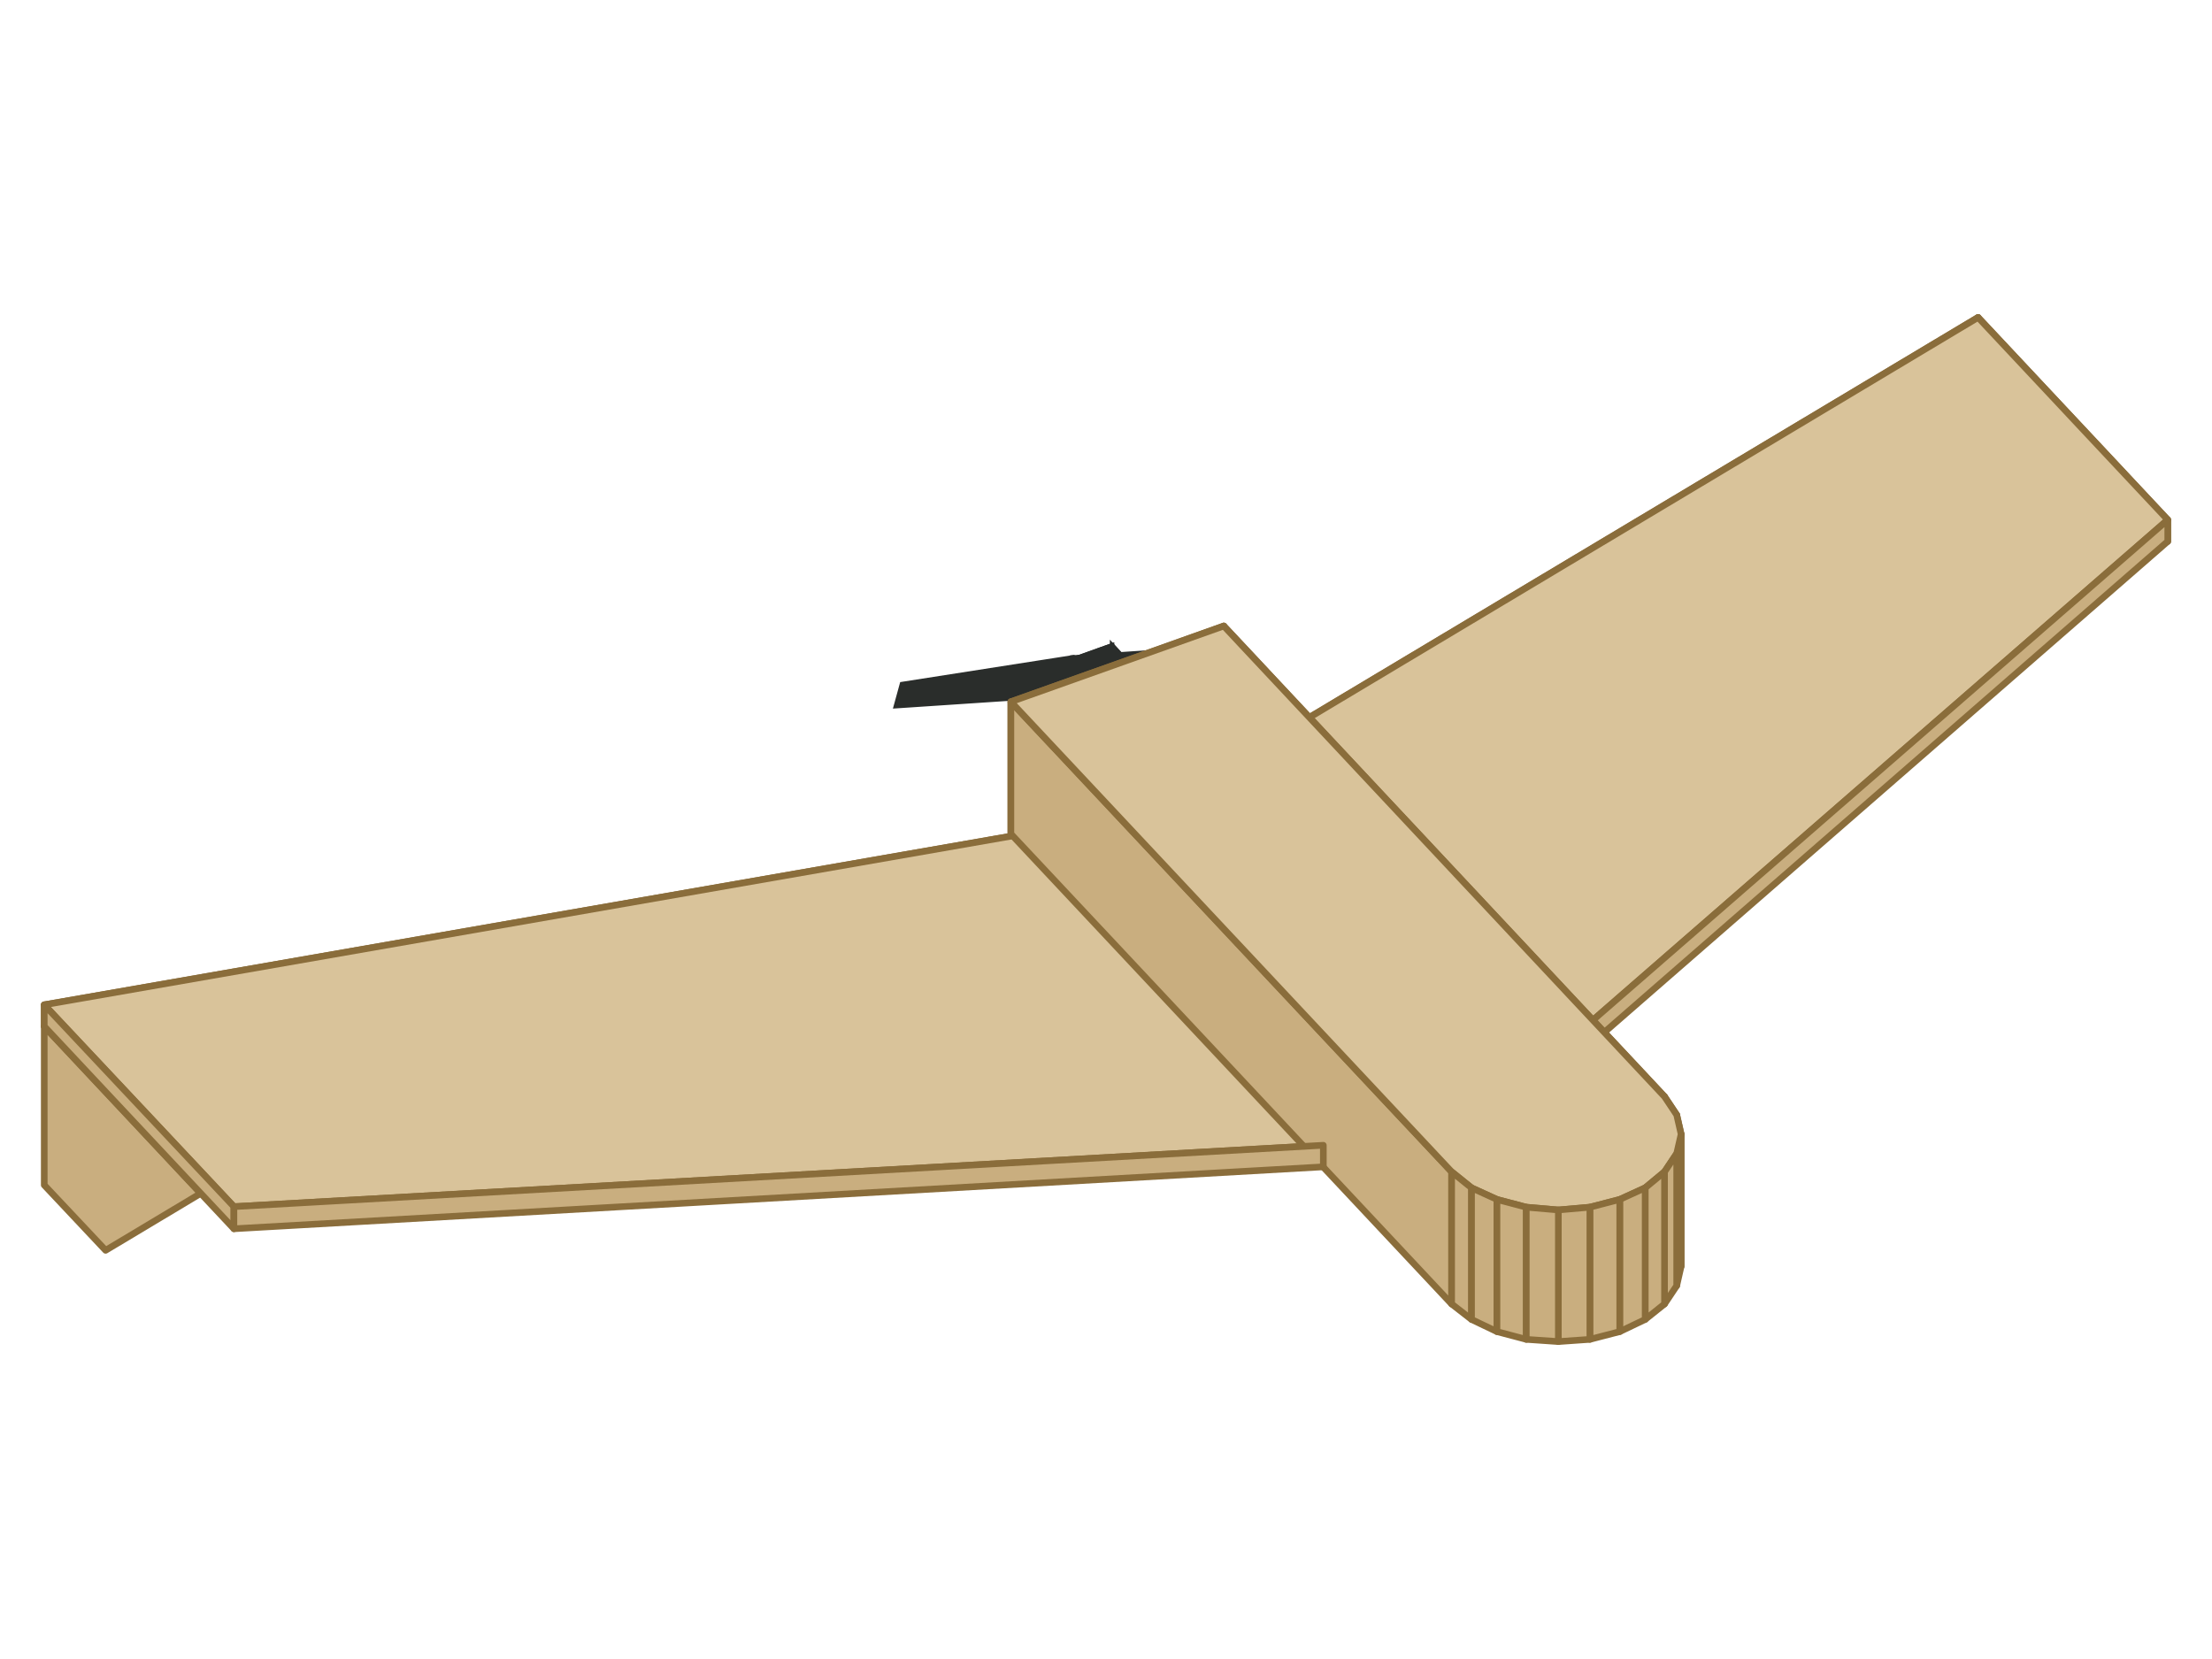
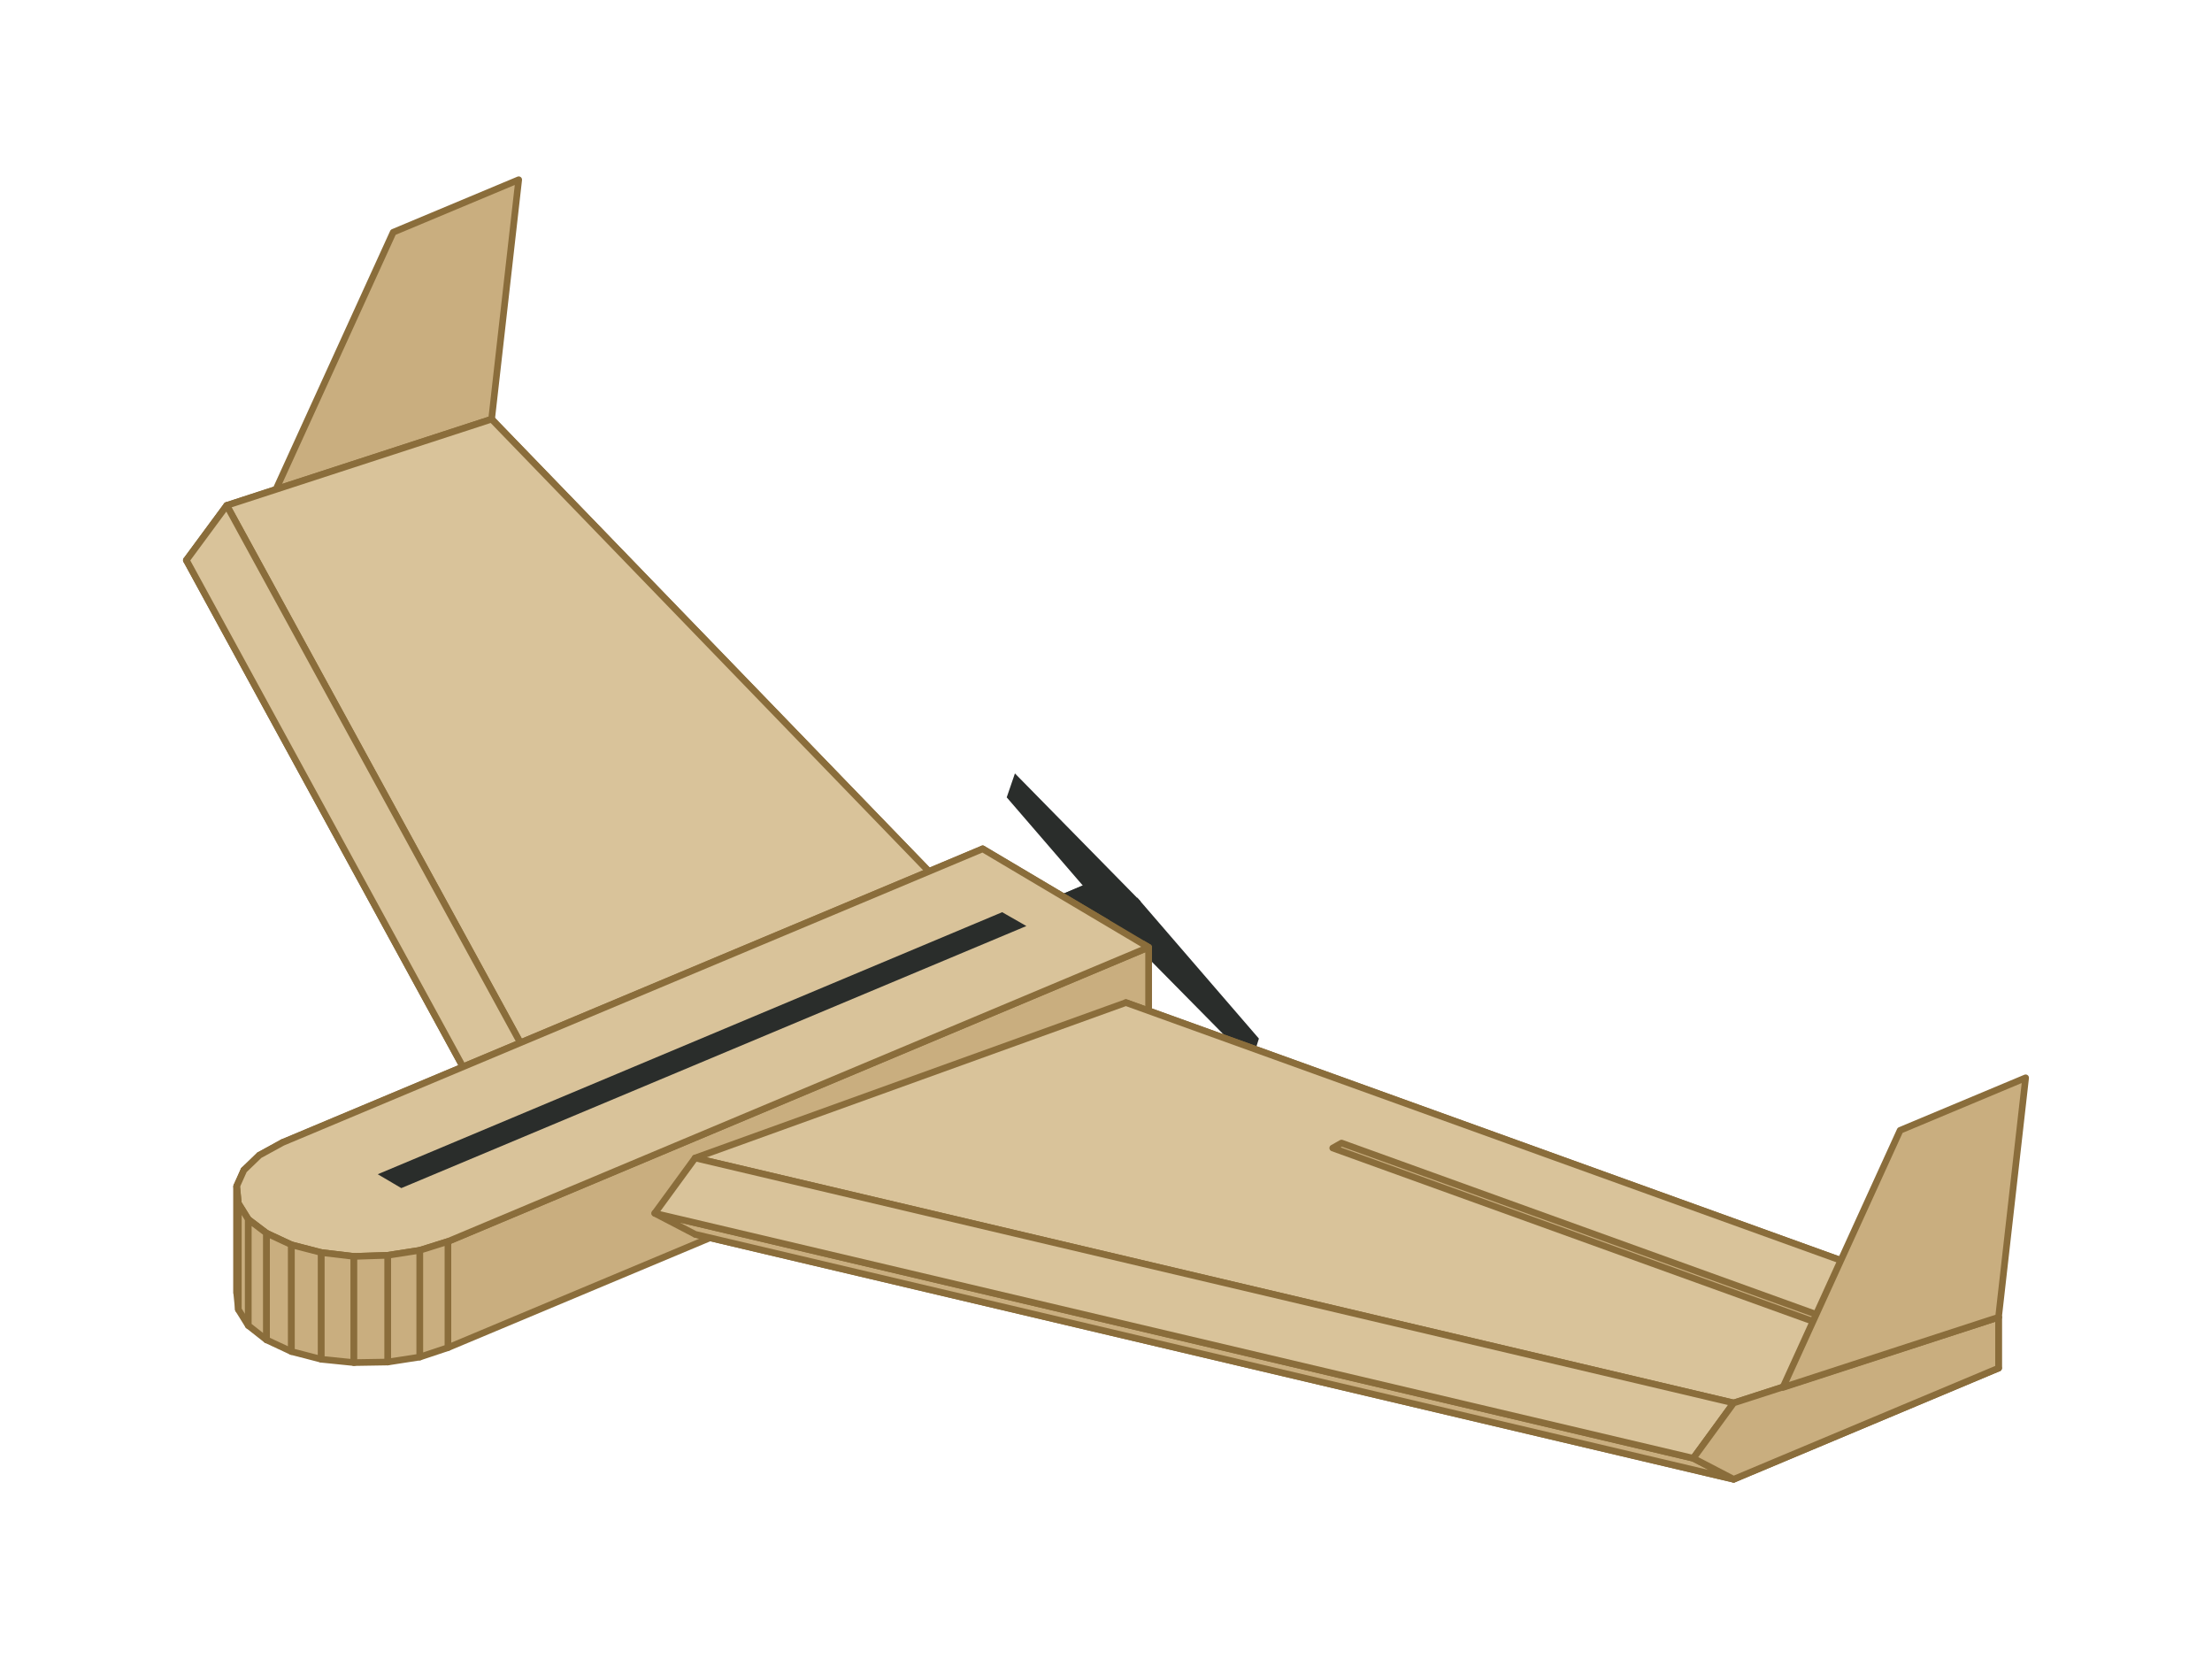
<svg xmlns="http://www.w3.org/2000/svg" viewBox="0 0 400 300">
  <style>
.c{fill:#d9c39a;stroke:#8a6d3b;stroke-width:1.2;stroke-linejoin:round}
.e{fill:#c9ae7f;stroke:#8a6d3b;stroke-width:1.2;stroke-linejoin:round}
.o{fill:none;stroke:#6e5428;stroke-width:1.3;stroke-dasharray:5 4;stroke-linejoin:round;opacity:.75}
.a{fill:none;stroke:#6b7a3c;stroke-width:2;stroke-linecap:round}
.af{fill:#6b7a3c}
@media (prefers-color-scheme: dark){.c{fill:#8a7550;stroke:#d9c39a}.e{fill:#6f5e40;stroke:#d9c39a}.o{stroke:#f0deb8}.a{stroke:#a3b46a}.af{fill:#a3b46a}}
.k{fill:#2a2d2b;stroke:#2a2d2b;stroke-width:.8} @media (prefers-color-scheme: dark){.k{fill:#c9ccc5;stroke:#c9ccc5}}</style>
-   <polygon class="e" points="385.9,91.5 357.7,61.3 357.7,90.0 368.8,101.8" />
-   <polygon class="e" points="392.0,94.0 357.7,57.4 357.7,61.3 392.0,97.9" />
-   <polygon class="e" points="224.8,136.9 357.7,57.4 357.7,61.3 224.8,140.9" />
-   <polygon class="c" points="277.8,193.4 392.0,94.0 357.7,57.4 224.8,136.9" />
-   <polygon class="k" points="192.0,125.7 222.8,121.0 223.9,116.9 193.8,118.9" />
-   <polygon class="k" points="201.1,127.9 188.8,132.2 188.8,121.1 201.1,116.7" />
-   <polygon class="k" points="208.1,135.4 201.1,127.9 201.1,116.7 208.1,124.3" />
-   <polygon class="e" points="277.8,193.4 392.0,94.0 392.0,97.9 277.8,197.4" />
-   <polygon class="k" points="193.8,118.9 163.1,123.7 162.0,127.7 192.0,125.7" />
-   <polygon class="k" points="195.9,139.7 188.8,132.2 188.8,121.1 195.9,128.6" />
-   <polygon class="k" points="208.1,124.3 195.9,128.6 188.8,121.1 201.1,116.7" />
-   <polygon class="e" points="182.8,150.8 221.3,137.1 221.3,113.2 182.8,126.9" />
-   <polygon class="k" points="208.1,135.4 195.9,139.7 195.9,128.6 208.1,124.3" />
-   <polygon class="e" points="186.3,150.6 8.0,181.7 8.0,185.6 186.3,154.5" />
-   <polygon class="e" points="221.3,137.1 301.0,222.1 301.0,198.3 221.3,113.2" />
-   <polygon class="e" points="36.3,215.8 8.0,185.6 8.0,214.3 19.1,226.1" />
-   <polygon class="c" points="239.3,207.1 42.3,218.2 8.0,181.7 186.3,150.6" />
-   <polygon class="e" points="262.5,235.8 182.8,150.8 182.8,126.9 262.5,211.9" />
-   <polygon class="e" points="283.1,204.6 280.5,205.5 203.2,123.1 205.9,122.2" />
-   <polygon class="e" points="42.3,218.2 8.0,181.7 8.0,185.6 42.3,222.2" />
-   <polygon class="e" points="239.3,207.1 42.3,218.2 42.3,222.2 239.3,211.0" />
-   <polygon class="e" points="301.0,222.1 303.2,225.4 303.2,201.6 301.0,198.3" />
-   <polygon class="e" points="303.2,225.4 304.0,229.0 304.0,205.1 303.2,201.6" />
-   <polygon class="e" points="304.0,229.0 303.2,232.5 303.2,208.6 304.0,205.1" />
-   <polygon class="c" points="182.8,126.9 221.3,113.2 301.0,198.3 303.2,201.6 304.0,205.1 303.2,208.6 301.0,211.9 297.5,214.8 292.9,216.9 287.5,218.3 281.8,218.8 276.0,218.3 270.7,216.9 266.1,214.8 262.5,211.9" />
-   <polygon class="e" points="303.2,232.5 301.0,235.8 301.0,211.9 303.2,208.6" />
-   <polygon class="e" points="266.1,238.6 262.5,235.8 262.5,211.9 266.1,214.8" />
-   <polygon class="e" points="301.0,235.8 297.5,238.6 297.5,214.8 301.0,211.9" />
-   <polygon class="e" points="270.7,240.8 266.1,238.6 266.1,214.8 270.7,216.9" />
-   <polygon class="e" points="297.5,238.6 292.9,240.8 292.9,216.9 297.5,214.8" />
-   <polygon class="e" points="276.0,242.2 270.7,240.8 270.7,216.9 276.0,218.3" />
-   <polygon class="e" points="292.9,240.8 287.5,242.2 287.5,218.3 292.9,216.9" />
-   <polygon class="e" points="287.5,242.2 281.8,242.6 281.8,218.8 287.5,218.3" />
-   <polygon class="e" points="281.8,242.6 276.0,242.2 276.0,218.3 281.8,218.8" />
+   <polygon class="e" points="33.7,101.3 41.0,91.4 88.9,75.8 88.9,85.0 41.0,105.1" />
+   <polygon class="e" points="49.9,88.5 88.9,75.8 93.8,32.5 71.1,42.0" />
+   <polygon class="e" points="126.1,139.2 73.6,84.9 75.2,84.0 127.8,138.3" />
+   <polygon class="e" points="173.6,163.4 88.9,75.8 88.9,85.0 173.6,172.6" />
+   <polygon class="e" points="95.7,205.3 41.0,105.1 88.9,85.0 173.6,172.6" />
+   <polygon class="c" points="95.7,191.5 41.0,91.4 88.9,75.8 173.6,163.4" />
+   <polygon class="e" points="88.4,201.5 33.7,101.3 41.0,105.1 95.7,205.3" />
+   <polygon class="c" points="88.4,201.5 33.7,101.3 41.0,91.4 95.7,191.5" />
+   <polygon class="k" points="205.8,163.1 183.7,140.6 182.5,144.1 203.9,168.9" />
+   <polygon class="k" points="188.6,173.7 198.3,169.6 198.3,159.5 188.6,163.6" />
+   <polygon class="k" points="206.5,174.5 198.3,169.6 198.3,159.5 206.5,164.4" />
+   <polygon class="k" points="203.9,168.9 226.1,191.4 227.2,187.9 205.8,163.1" />
+   <polygon class="k" points="196.8,168.5 188.6,163.6 198.3,159.5 206.5,164.4" />
+   <polygon class="e" points="177.7,172.7 207.7,190.6 207.7,171.3 177.7,153.5" />
+   <polygon class="k" points="196.8,178.6 188.6,173.7 188.6,163.6 196.8,168.5" />
+   <polygon class="k" points="196.8,178.6 206.5,174.5 206.5,164.4 196.8,168.5" />
+   <polygon class="e" points="51.1,225.9 177.7,172.7 177.7,153.5 51.1,206.6" />
+   <polygon class="e" points="207.7,190.6 81.0,243.7 81.0,224.5 207.7,171.3" />
+   <polygon class="e" points="203.6,181.3 361.4,238.2 361.4,247.4 203.6,190.5" />
+   <polygon class="e" points="46.9,228.1 51.1,225.9 51.1,206.6 46.9,208.9" />
+   <polygon class="e" points="44.1,230.8 46.9,228.1 46.9,208.9 44.1,211.6" />
+   <polygon class="e" points="125.7,223.2 313.5,267.5 361.4,247.4 203.6,190.5" />
+   <polygon class="e" points="42.8,233.8 44.1,230.8 44.1,211.6 42.8,214.5" />
+   <polygon class="c" points="177.7,153.5 207.7,171.3 81.0,224.5 75.9,226.1 70.1,227.0 64.0,227.2 58.1,226.5 52.7,225.1 48.2,223.0 44.9,220.5 43.1,217.6 42.8,214.5 44.1,211.6 46.9,208.9 51.1,206.6" />
+   <polygon class="c" points="125.7,209.4 313.5,253.7 361.4,238.2 203.6,181.3" />
+   <polygon class="e" points="43.1,236.8 42.8,233.8 42.8,214.5 43.1,217.6" />
+   <polygon class="e" points="241.0,207.6 338.8,242.9 340.4,242.0 242.6,206.7" />
+   <polygon class="e" points="44.9,239.7 43.1,236.8 43.1,217.6 44.9,220.5" />
+   <polygon class="e" points="48.2,242.3 44.9,239.7 44.9,220.5 48.2,223.0" />
+   <polygon class="e" points="52.7,244.4 48.2,242.3 48.2,223.0 52.7,225.1" />
+   <polygon class="e" points="81.0,243.7 75.9,245.4 75.9,226.1 81.0,224.5" />
+   <polygon class="e" points="58.1,245.8 52.7,244.4 52.7,225.1 58.1,226.5" />
+   <polygon class="e" points="75.9,245.4 70.1,246.3 70.1,227.0 75.9,226.1" />
+   <polygon class="e" points="64.0,246.4 58.1,245.8 58.1,226.5 64.0,227.2" />
+   <polygon class="e" points="70.1,246.3 64.0,246.4 64.0,227.2 70.1,227.0" />
+   <polygon class="e" points="118.4,219.4 306.2,263.7 313.5,267.5 125.7,223.2" />
+   <polygon class="c" points="118.4,219.4 306.2,263.7 313.5,253.7 125.7,209.4" />
+   <polygon class="e" points="306.2,263.7 313.5,253.7 361.4,238.2 361.4,247.4 313.5,267.5" />
+   <polygon class="e" points="322.4,250.9 361.4,238.2 366.3,194.9 343.6,204.4" />
+   <polygon class="k" points="72.6,214.4 69.2,212.4 181.2,165.4 184.7,167.4" />
</svg>
